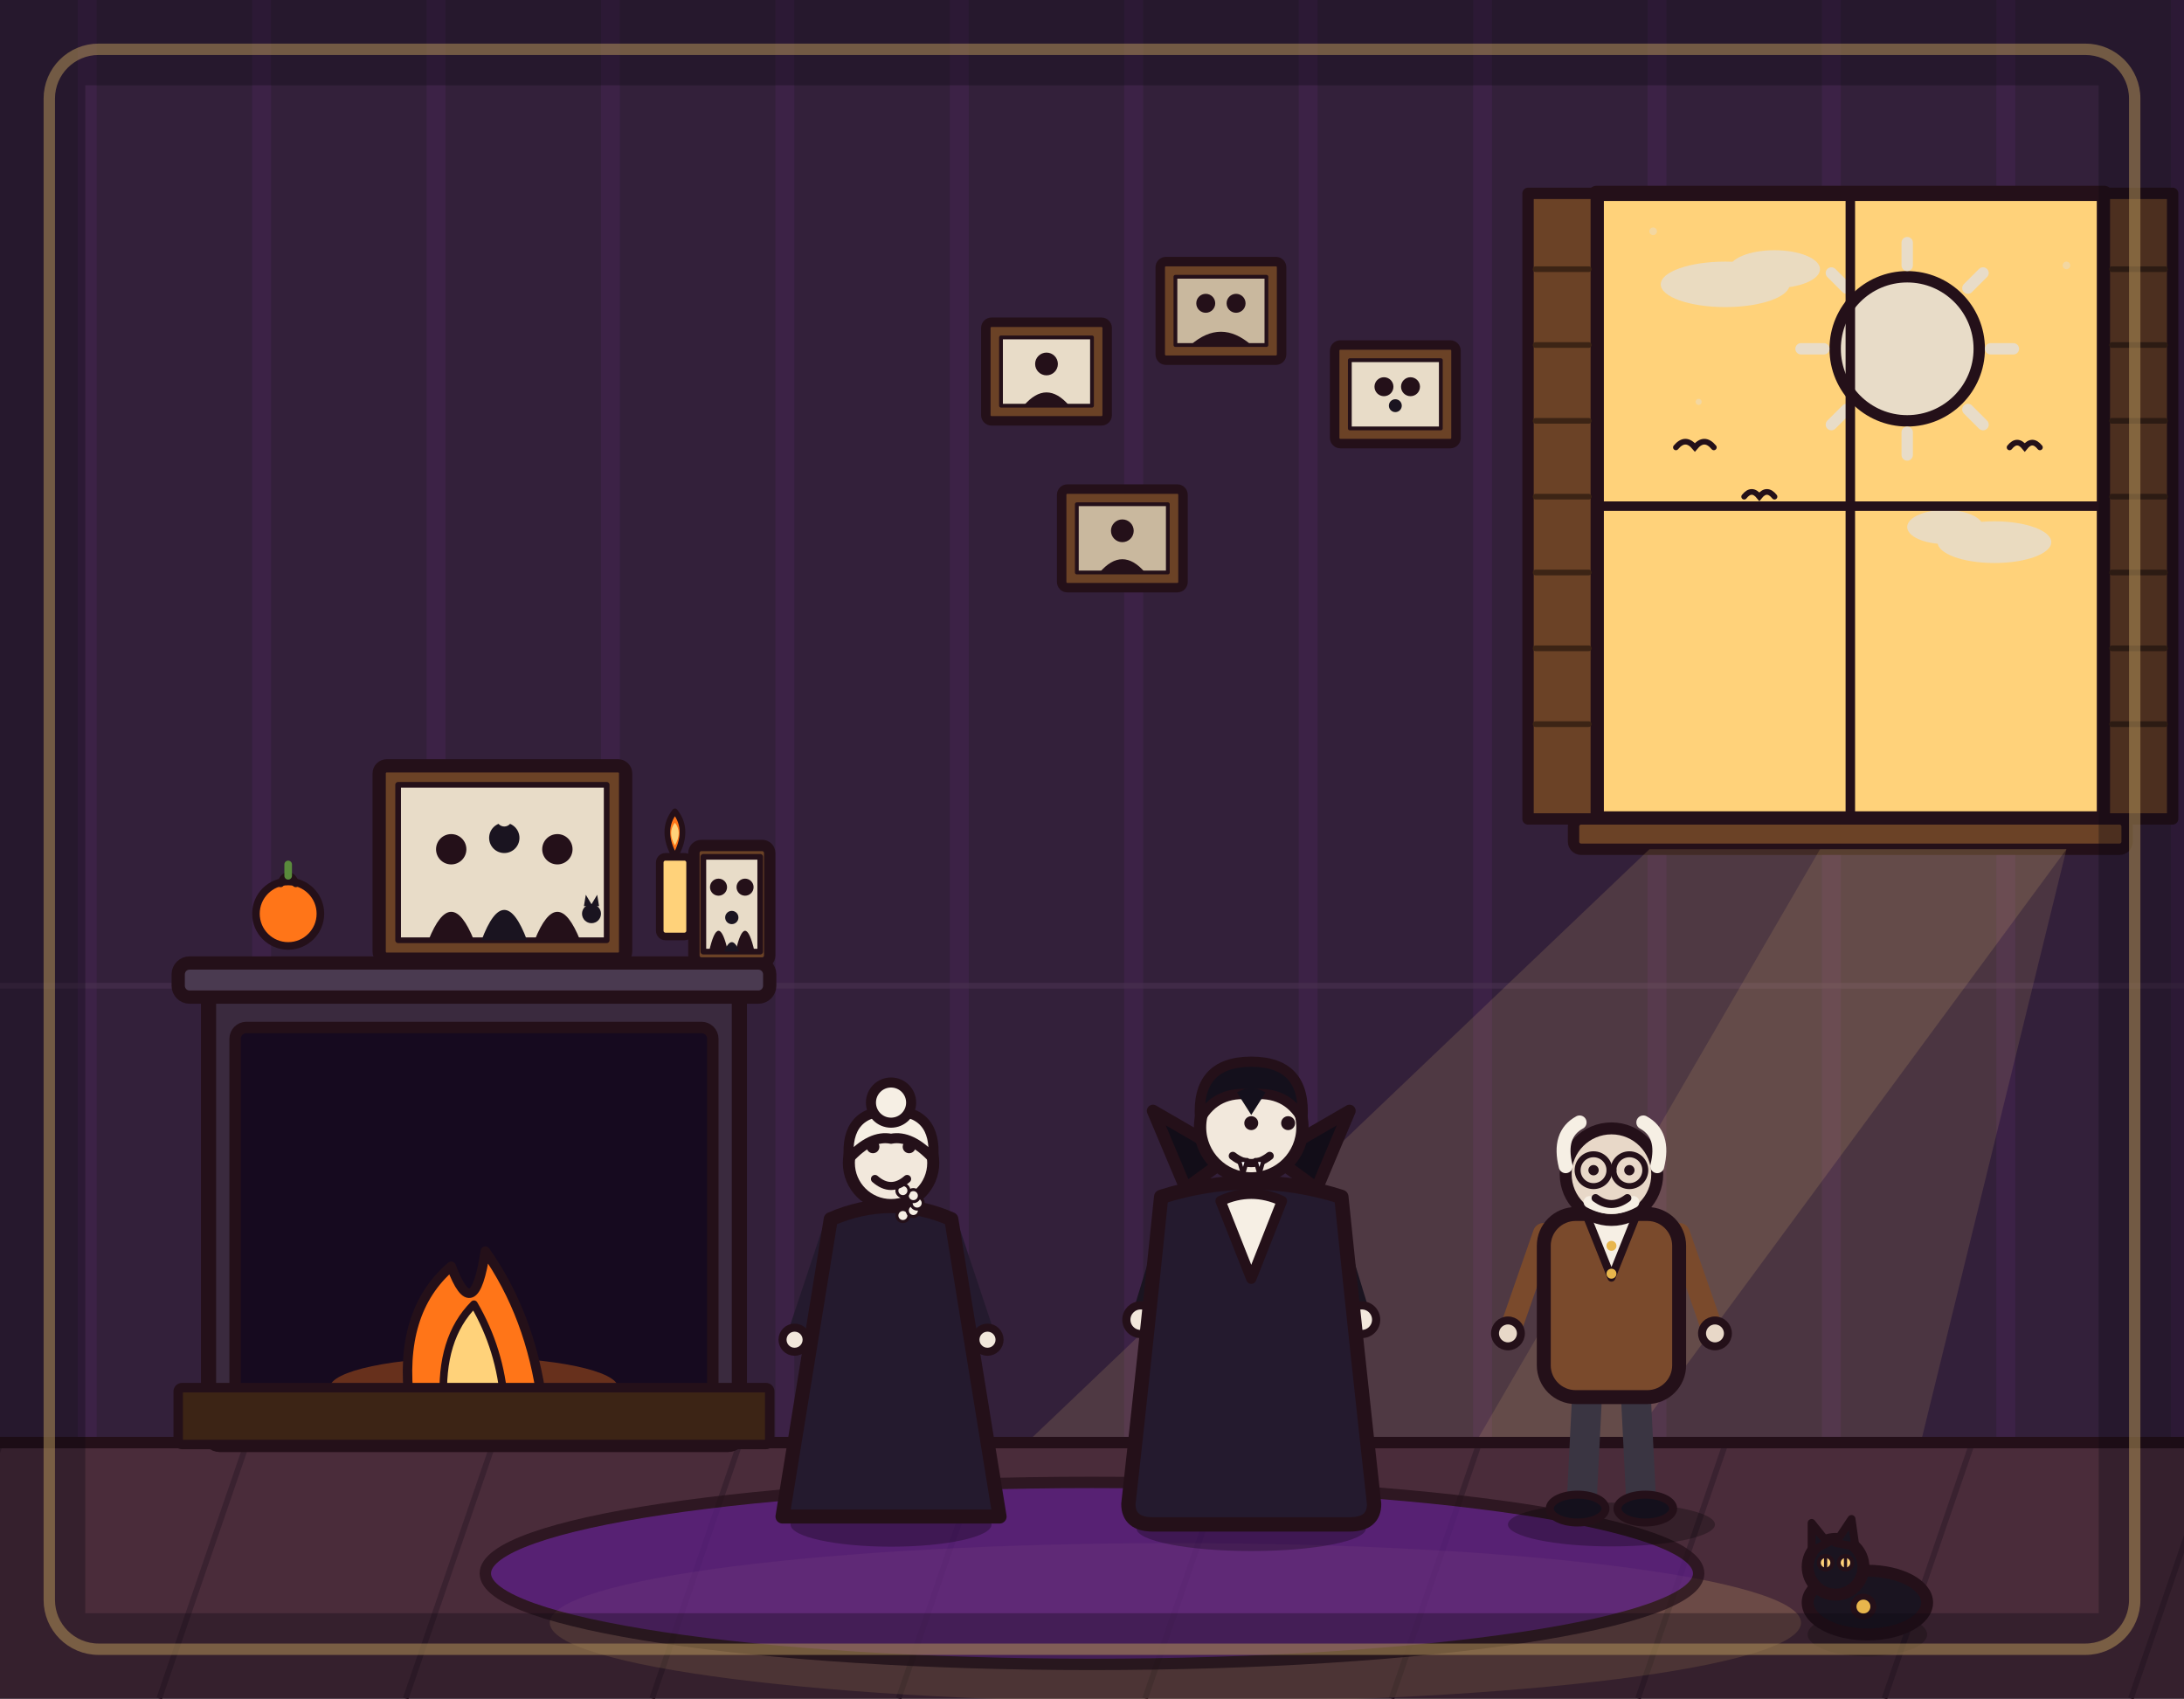
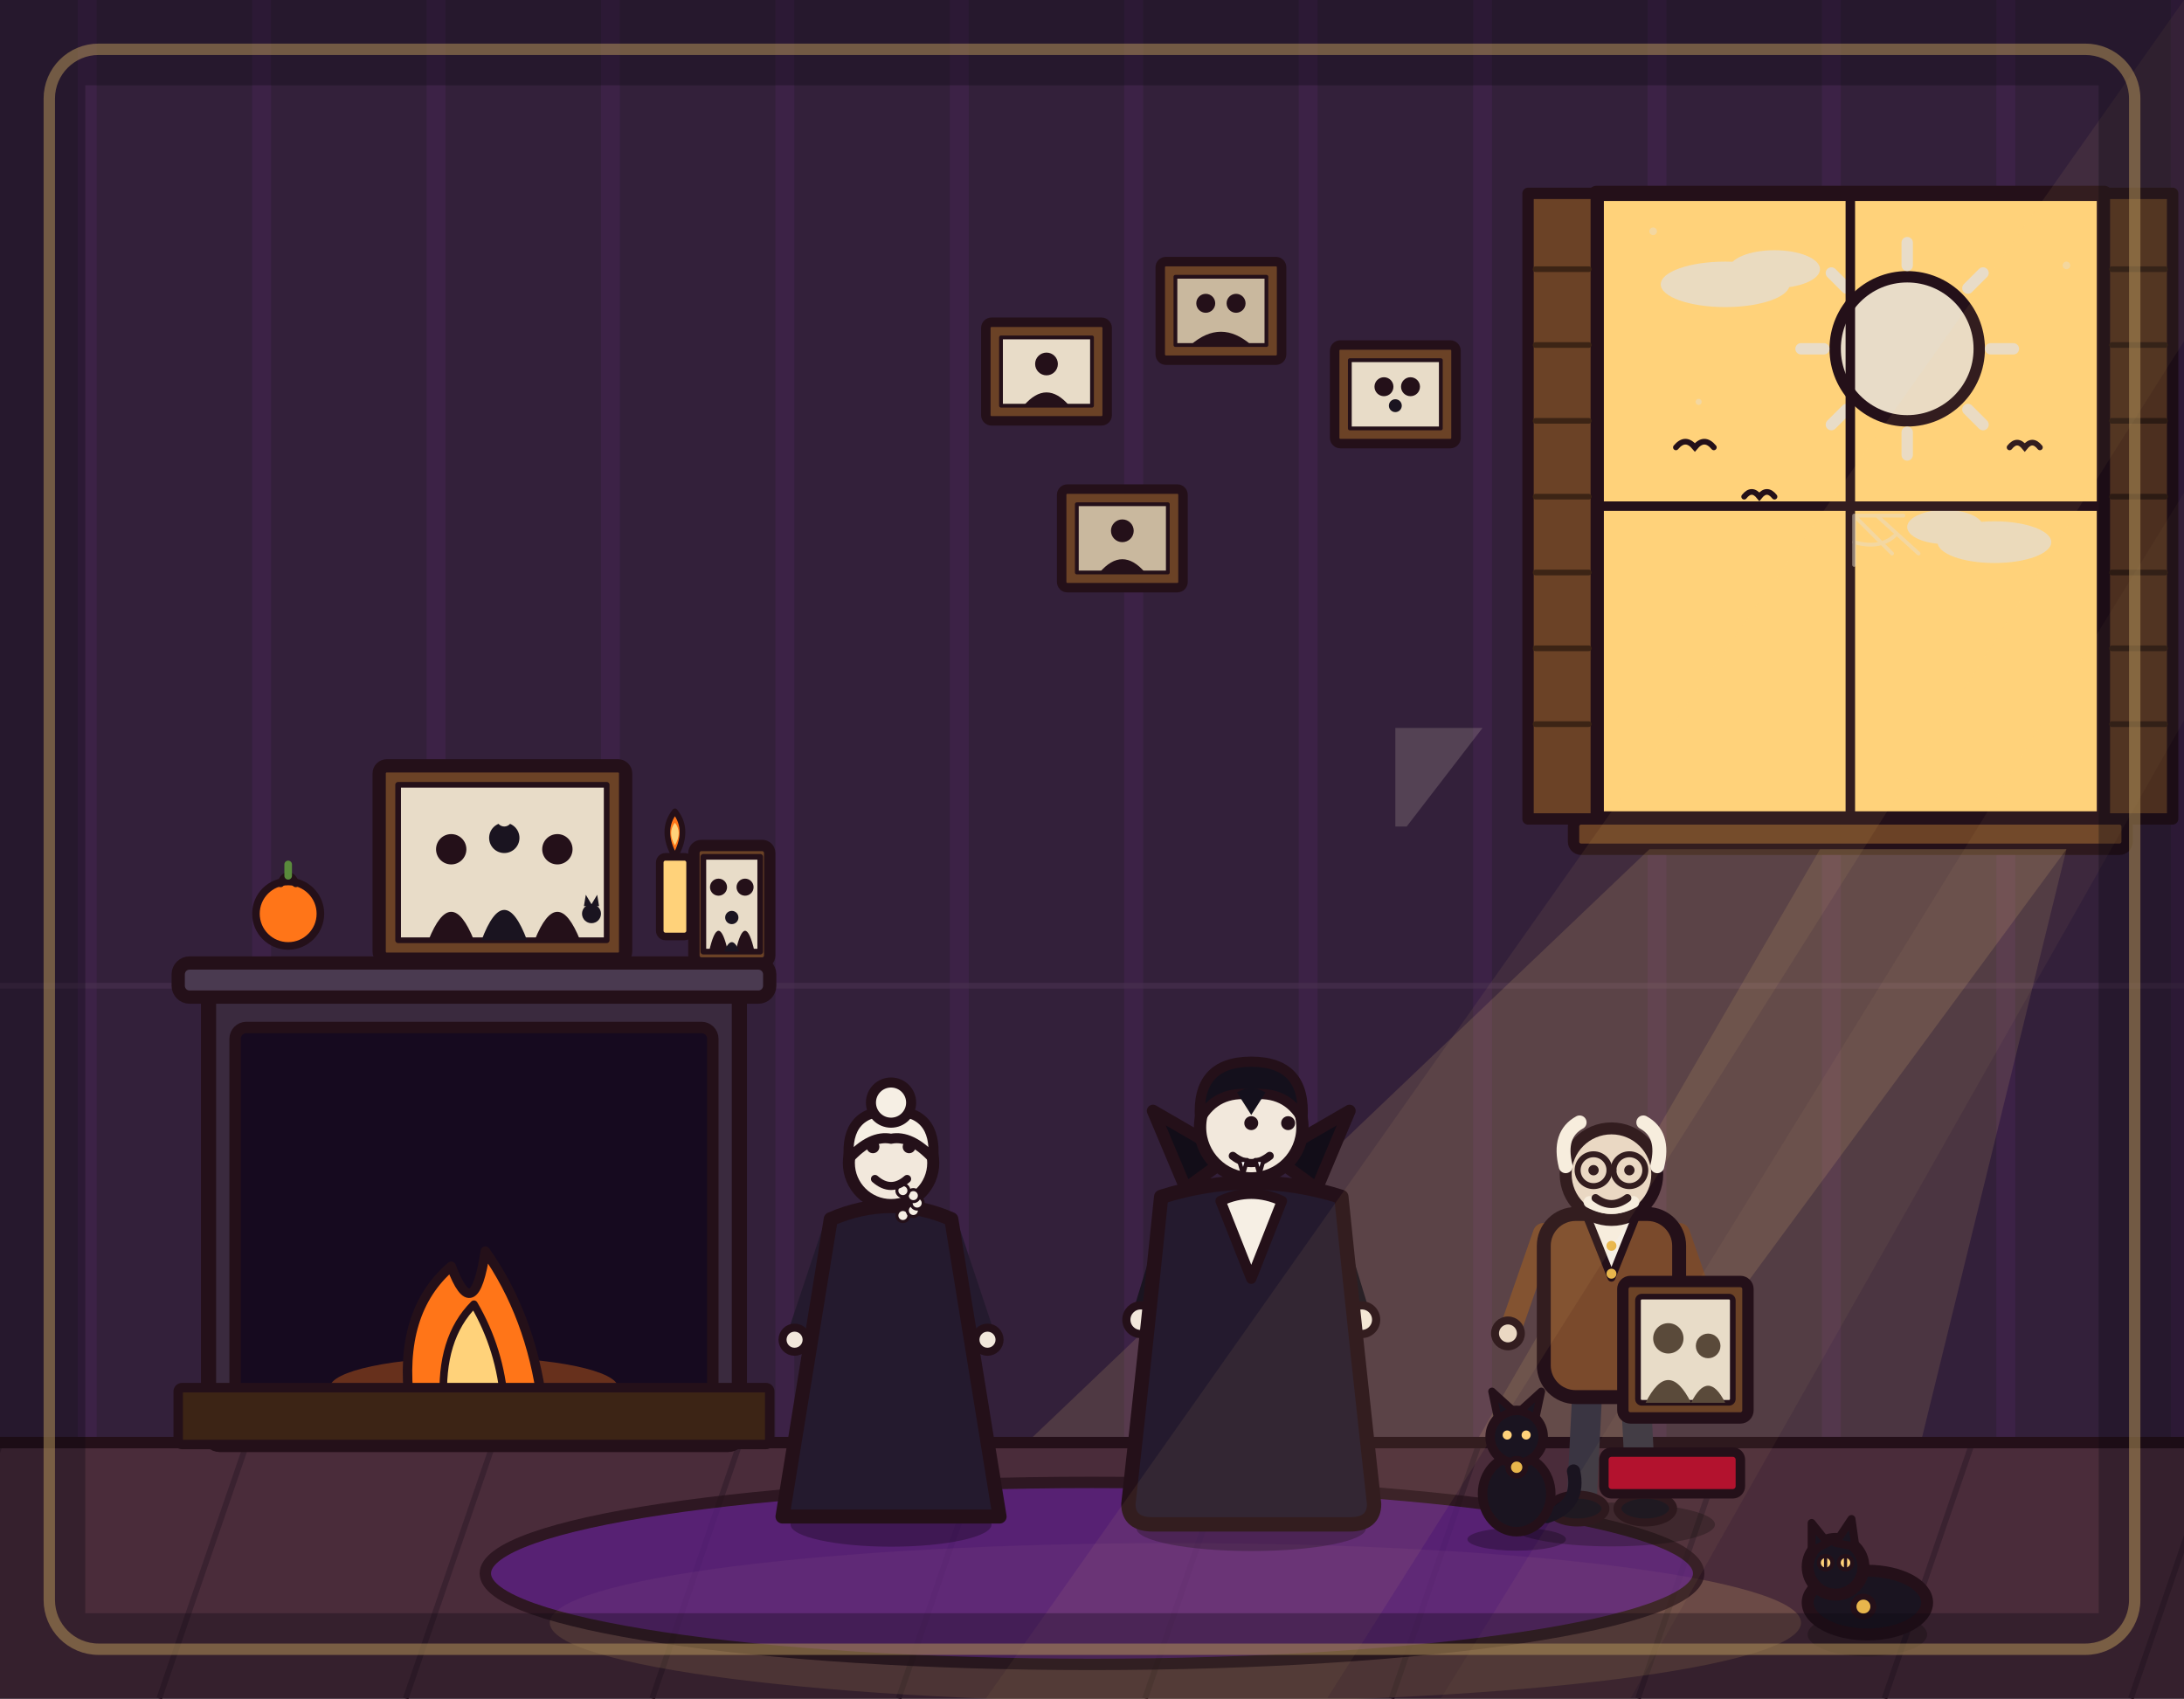
<svg xmlns="http://www.w3.org/2000/svg" viewBox="0 0 1152 896" width="1152" height="896">
  <rect x="0" y="0" width="1152" height="896" fill="#33203a" />
  <path d="M46 0V762M138 0V762M230 0V762M322 0V762M414 0V762M506 0V762M598 0V762M690 0V762M782 0V762M874 0V762M966 0V762M1058 0V762M1150 0V762" stroke="#b03aeb" stroke-width="10" opacity=".07" fill="none" />
  <line x1="0" y1="520" x2="1152" y2="520" stroke="#4a3050" stroke-width="3" opacity=".6" />
  <g>
    <rect x="520" y="170" width="64" height="52" rx="3" fill="#6b4226" stroke="#241019" stroke-width="5" stroke-linejoin="round" stroke-linecap="round" />
    <rect x="528" y="178" width="48" height="36" fill="#e8dcc8" stroke="#241019" stroke-width="2" stroke-linejoin="round" />
    <circle cx="552" cy="192" r="6" fill="#241019" />
    <path d="M540 214 Q552 200 564 214 Z" fill="#241019" />
  </g>
  <g>
    <rect x="612" y="138" width="64" height="52" rx="3" fill="#6b4226" stroke="#241019" stroke-width="5" stroke-linejoin="round" stroke-linecap="round" />
    <rect x="620" y="146" width="48" height="36" fill="#c9b89e" stroke="#241019" stroke-width="2" stroke-linejoin="round" />
    <circle cx="636" cy="160" r="5" fill="#241019" />
    <circle cx="652" cy="160" r="5" fill="#241019" />
    <path d="M628 182 Q644 168 660 182 Z" fill="#241019" />
  </g>
  <g>
    <rect x="704" y="182" width="64" height="52" rx="3" fill="#6b4226" stroke="#241019" stroke-width="5" stroke-linejoin="round" stroke-linecap="round" />
    <rect x="712" y="190" width="48" height="36" fill="#e8dcc8" stroke="#241019" stroke-width="2" stroke-linejoin="round" />
    <circle cx="730" cy="204" r="5" fill="#241019" />
    <circle cx="744" cy="204" r="5" fill="#241019" />
    <circle cx="736" cy="214" r="3.4" fill="#1a1420" />
  </g>
  <g>
    <rect x="560" y="258" width="64" height="52" rx="3" fill="#6b4226" stroke="#241019" stroke-width="5" stroke-linejoin="round" stroke-linecap="round" />
    <rect x="568" y="266" width="48" height="36" fill="#c9b89e" stroke="#241019" stroke-width="2" stroke-linejoin="round" />
    <circle cx="592" cy="280" r="6" fill="#241019" />
    <path d="M580 302 Q592 288 604 302 Z" fill="#241019" />
  </g>
  <rect x="842" y="102" width="268" height="330" fill="#ffd27a" stroke="#241019" stroke-width="8" stroke-linejoin="round" stroke-linecap="round" />
  <circle cx="1006" cy="184" r="38" fill="#e8dcc8" stroke="#241019" stroke-width="6" stroke-linejoin="round" stroke-linecap="round" />
  <path d="M1006 128 L1006 140M1006 228 L1006 240M950 184 L962 184M1050 184 L1062 184M966 144 L974 152M1038 216 L1046 224M1046 144 L1038 152M974 216 L966 224" stroke="#e8dcc8" stroke-width="6" stroke-linecap="round" />
  <g fill="#e8dcc8" opacity=".9">
    <ellipse cx="910" cy="150" rx="34" ry="12" />
    <ellipse cx="936" cy="142" rx="24" ry="10" />
    <ellipse cx="1052" cy="286" rx="30" ry="11" />
    <ellipse cx="1026" cy="278" rx="20" ry="9" />
  </g>
  <g fill="#e8dcc8" opacity=".5">
    <circle cx="872" cy="122" r="2" />
    <circle cx="896" cy="212" r="1.6" />
    <circle cx="1090" cy="140" r="2" />
  </g>
  <path d="M884 236 Q889 230 894 236 Q899 230 904 236M920 262 Q924 257 928 262 Q932 257 936 262M1060 236 Q1064 231 1068 236 Q1072 231 1076 236" fill="none" stroke="#241019" stroke-width="3" stroke-linecap="round" />
  <line x1="976" y1="102" x2="976" y2="432" stroke="#241019" stroke-width="5" stroke-linecap="round" />
  <line x1="842" y1="267" x2="1110" y2="267" stroke="#241019" stroke-width="5" stroke-linecap="round" />
  <rect x="806" y="102" width="36" height="330" fill="#6b4226" stroke="#241019" stroke-width="6" stroke-linejoin="round" stroke-linecap="round" />
  <line x1="810" y1="142" x2="838" y2="142" stroke="#3c2415" stroke-width="3" stroke-linecap="round" />
  <line x1="810" y1="182" x2="838" y2="182" stroke="#3c2415" stroke-width="3" stroke-linecap="round" />
  <line x1="810" y1="222" x2="838" y2="222" stroke="#3c2415" stroke-width="3" stroke-linecap="round" />
  <line x1="810" y1="262" x2="838" y2="262" stroke="#3c2415" stroke-width="3" stroke-linecap="round" />
  <line x1="810" y1="302" x2="838" y2="302" stroke="#3c2415" stroke-width="3" stroke-linecap="round" />
  <line x1="810" y1="342" x2="838" y2="342" stroke="#3c2415" stroke-width="3" stroke-linecap="round" />
  <line x1="810" y1="382" x2="838" y2="382" stroke="#3c2415" stroke-width="3" stroke-linecap="round" />
  <rect x="1110" y="102" width="36" height="330" fill="#6b4226" stroke="#241019" stroke-width="6" stroke-linejoin="round" stroke-linecap="round" />
  <line x1="1114" y1="142" x2="1142" y2="142" stroke="#3c2415" stroke-width="3" stroke-linecap="round" />
  <line x1="1114" y1="182" x2="1142" y2="182" stroke="#3c2415" stroke-width="3" stroke-linecap="round" />
  <line x1="1114" y1="222" x2="1142" y2="222" stroke="#3c2415" stroke-width="3" stroke-linecap="round" />
  <line x1="1114" y1="262" x2="1142" y2="262" stroke="#3c2415" stroke-width="3" stroke-linecap="round" />
  <line x1="1114" y1="302" x2="1142" y2="302" stroke="#3c2415" stroke-width="3" stroke-linecap="round" />
  <line x1="1114" y1="342" x2="1142" y2="342" stroke="#3c2415" stroke-width="3" stroke-linecap="round" />
  <line x1="1114" y1="382" x2="1142" y2="382" stroke="#3c2415" stroke-width="3" stroke-linecap="round" />
  <rect x="830" y="432" width="292" height="16" rx="4" fill="#6b4226" stroke="#241019" stroke-width="6" stroke-linejoin="round" stroke-linecap="round" />
  <polygon points="870,448 1090,448 760,896 400,896" fill="#ffd27a" opacity="0.14" />
  <polygon points="960,448 1090,448 980,896 700,896" fill="#ffd27a" opacity="0.12" />
  <rect x="0" y="760" width="1152" height="136" fill="#4a2c3a" />
  <path d="M0 762 L-46 896M130 762 L84 896M260 762 L214 896M390 762 L344 896M520 762 L474 896M650 762 L604 896M780 762 L734 896M910 762 L864 896M1040 762 L994 896M1170 762 L1124 896" stroke="#3a2230" stroke-width="3" fill="none" />
  <line x1="0" y1="761" x2="1152" y2="761" stroke="#241019" stroke-width="6" stroke-linecap="round" />
  <ellipse cx="620" cy="856" rx="330" ry="42" fill="#ffd27a" opacity="0.18" />
  <ellipse cx="576" cy="830" rx="320" ry="48" fill="#5b1e86" stroke="#241019" stroke-width="6" stroke-linejoin="round" stroke-linecap="round" opacity="0.75" />
  <rect x="110" y="522" width="280" height="240" rx="6" fill="#3a2a3e" stroke="#241019" stroke-width="8" stroke-linejoin="round" stroke-linecap="round" />
  <rect x="124" y="542" width="252" height="206" rx="6" fill="#160a1f" stroke="#241019" stroke-width="6" stroke-linejoin="round" stroke-linecap="round" />
  <ellipse cx="250" cy="732" rx="76" ry="16" fill="#ff7518" opacity="0.35" />
  <path d="M216 740 Q210 692 238 668 Q250 700 256 660 Q280 694 286 740 Z" fill="#ff7518" stroke="#241019" stroke-width="5" stroke-linejoin="round" stroke-linecap="round" />
  <path d="M234 740 Q232 706 250 688 Q264 712 266 740 Z" fill="#ffd27a" stroke="#241019" stroke-width="4" stroke-linejoin="round" stroke-linecap="round" />
  <rect x="94" y="508" width="312" height="18" rx="6" fill="#4a3a50" stroke="#241019" stroke-width="7" stroke-linejoin="round" stroke-linecap="round" />
  <rect x="94" y="732" width="312" height="30" rx="2" fill="#3c2415" stroke="#241019" stroke-width="5" stroke-linejoin="round" stroke-linecap="round" />
  <g>
    <rect x="200" y="404" width="130" height="102" rx="4" fill="#6b4226" stroke="#241019" stroke-width="7" stroke-linejoin="round" stroke-linecap="round" />
    <rect x="210" y="414" width="110" height="82" fill="#e8dcc8" stroke="#241019" stroke-width="3" stroke-linejoin="round" />
    <circle cx="238" cy="448" r="8" fill="#241019" />
    <path d="M226 496 Q238 466 250 496 Z" fill="#241019" />
    <circle cx="266" cy="442" r="8" fill="#1a1420" />
    <circle cx="266" cy="432" r="4" fill="#e8dcc8" />
    <path d="M254 496 Q266 464 278 496 Z" fill="#1a1420" />
    <circle cx="294" cy="448" r="8" fill="#241019" />
    <path d="M282 496 Q294 466 306 496 Z" fill="#241019" />
    <circle cx="312" cy="482" r="5" fill="#1a1420" />
    <path d="M308 478 L309 472 L312 477 L315 472 L316 478 Z" fill="#1a1420" />
  </g>
  <circle cx="152" cy="482" r="17" fill="#ff7518" stroke="#241019" stroke-width="4" stroke-linejoin="round" stroke-linecap="round" />
  <path d="M148 466 Q152 458 156 466" fill="none" stroke="#241019" stroke-width="4" stroke-linecap="round" />
  <line x1="152" y1="462" x2="152" y2="456" stroke="#5a8a3c" stroke-width="4" stroke-linecap="round" />
  <rect x="348" y="452" width="16" height="42" rx="3" fill="#ffd27a" stroke="#241019" stroke-width="4" stroke-linejoin="round" stroke-linecap="round" />
  <path d="M356 452 Q348 438 356 428 Q364 438 356 452 Z" fill="#ff7518" stroke="#241019" stroke-width="3" stroke-linejoin="round" stroke-linecap="round" />
  <path d="M356 446 Q352 439 356 434 Q360 439 356 446 Z" fill="#ffd27a" />
  <g>
    <rect x="366" y="446" width="40" height="62" rx="4" fill="#6b4226" stroke="#241019" stroke-width="6" stroke-linejoin="round" stroke-linecap="round" />
    <rect x="371" y="452" width="30" height="50" fill="#e8dcc8" stroke="#241019" stroke-width="3" stroke-linejoin="round" />
    <circle cx="379" cy="468" r="4.5" fill="#241019" />
    <circle cx="393" cy="468" r="4.5" fill="#241019" />
    <path d="M374 502 Q379 480 384 502 Z" fill="#241019" />
    <path d="M388 502 Q393 480 398 502 Z" fill="#241019" />
    <circle cx="386" cy="484" r="3.5" fill="#1a1420" />
    <path d="M382 502 Q386 492 390 502 Z" fill="#1a1420" />
  </g>
  <g transform="translate(470 800) scale(1.06 1.06)">
    <ellipse cx="0" cy="4" rx="50" ry="11" fill="#000000" stroke-width="0" stroke-linejoin="round" stroke-linecap="round" stroke="none" opacity="0.28" />
    <path d="M-30 -140 L-46 -92" fill="none" stroke="#241a2e" stroke-width="10" stroke-linecap="round" stroke-linejoin="round" />
    <circle cx="-48" cy="-88" r="6" fill="#f2e8dc" stroke="#241019" stroke-width="4" stroke-linejoin="round" stroke-linecap="round" />
    <path d="M30 -140 L46 -92" fill="none" stroke="#241a2e" stroke-width="10" stroke-linecap="round" stroke-linejoin="round" />
    <circle cx="48" cy="-88" r="6" fill="#f2e8dc" stroke="#241019" stroke-width="4" stroke-linejoin="round" stroke-linecap="round" />
    <path d="M-30 -148 L-54 0 L54 0 L30 -148 Q0 -161 -30 -148 Z" fill="#241a2e" stroke="#241019" stroke-width="7" stroke-linejoin="round" stroke-linecap="round" />
    <circle cx="0" cy="-176" r="21" fill="#f2e8dc" stroke="#241019" stroke-width="6" stroke-linejoin="round" stroke-linecap="round" />
    <path d="M-21 -178 Q-23 -202 0 -202 Q23 -202 21 -178 Q10 -190 0 -188 Q-10 -190 -21 -178 Z" fill="#f6efe4" stroke="#241019" stroke-width="5" stroke-linejoin="round" stroke-linecap="round" />
    <circle cx="0" cy="-206" r="10" fill="#f6efe4" stroke="#241019" stroke-width="5" stroke-linejoin="round" stroke-linecap="round" />
    <circle cx="5.9" cy="-149.8" r="3" fill="#f6efe4" stroke="#241019" stroke-width="1.5" stroke-linejoin="round" stroke-linecap="round" />
    <circle cx="11.1" cy="-152.3" r="3" fill="#f6efe4" stroke="#241019" stroke-width="1.5" stroke-linejoin="round" stroke-linecap="round" />
    <circle cx="13" cy="-156" r="3" fill="#f6efe4" stroke="#241019" stroke-width="1.5" stroke-linejoin="round" stroke-linecap="round" />
    <circle cx="11.1" cy="-159.7" r="3" fill="#f6efe4" stroke="#241019" stroke-width="1.5" stroke-linejoin="round" stroke-linecap="round" />
    <circle cx="5.9" cy="-162.2" r="3" fill="#f6efe4" stroke="#241019" stroke-width="1.5" stroke-linejoin="round" stroke-linecap="round" />
    <circle cx="-9" cy="-184" r="3.2" fill="#241019" stroke-width="0" stroke-linejoin="round" stroke-linecap="round" stroke="none" />
    <circle cx="9" cy="-184" r="3.2" fill="#241019" stroke-width="0" stroke-linejoin="round" stroke-linecap="round" stroke="none" />
    <path d="M-8 -168 Q0 -161 8 -168" fill="none" stroke="#241019" stroke-width="4" stroke-linecap="round" stroke-linejoin="round" />
  </g>
  <g transform="translate(660 802) scale(-1.08 1.08)">
    <ellipse cx="0" cy="4" rx="56" ry="11" fill="#000000" stroke-width="0" stroke-linejoin="round" stroke-linecap="round" stroke="none" opacity="0.28" />
    <path d="M-12 -62 L-16 -6" fill="none" stroke="#241a2e" stroke-width="15" stroke-linecap="round" stroke-linejoin="round" />
    <path d="M12 -62 L16 -6" fill="none" stroke="#241a2e" stroke-width="15" stroke-linecap="round" stroke-linejoin="round" />
    <ellipse cx="-18" cy="-4" rx="15" ry="7" fill="#14101c" stroke="#241019" stroke-width="4" stroke-linejoin="round" stroke-linecap="round" />
    <ellipse cx="18" cy="-4" rx="15" ry="7" fill="#14101c" stroke="#241019" stroke-width="4" stroke-linejoin="round" stroke-linecap="round" />
    <path d="M-38 -148 L-52 -102" fill="none" stroke="#1a1420" stroke-width="11" stroke-linecap="round" stroke-linejoin="round" />
    <circle cx="-54" cy="-98" r="7" fill="#f2e8dc" stroke="#241019" stroke-width="4" stroke-linejoin="round" stroke-linecap="round" />
    <path d="M38 -148 L52 -102" fill="none" stroke="#1a1420" stroke-width="11" stroke-linecap="round" stroke-linejoin="round" />
    <circle cx="54" cy="-98" r="7" fill="#f2e8dc" stroke="#241019" stroke-width="4" stroke-linejoin="round" stroke-linecap="round" />
    <path d="M-44 -158 Q-52 -80 -60 -8 Q-60 2 -48 2 L48 2 Q60 2 60 -8 Q52 -80 44 -158 Q0 -172 -44 -158 Z" fill="#241a2e" stroke="#241019" stroke-width="7" stroke-linejoin="round" stroke-linecap="round" />
    <path d="M-32 -162 L-48 -200 L-10 -178 Z" fill="#120d18" stroke="#241019" stroke-width="6" stroke-linejoin="round" stroke-linecap="round" />
    <path d="M32 -162 L48 -200 L10 -178 Z" fill="#120d18" stroke="#241019" stroke-width="6" stroke-linejoin="round" stroke-linecap="round" />
    <path d="M-15 -156 L0 -118 L15 -156 Q0 -163 -15 -156 Z" fill="#f6efe4" stroke="#241019" stroke-width="5" stroke-linejoin="round" stroke-linecap="round" />
    <circle cx="0" cy="-192" r="25" fill="#f2e8dc" stroke="#241019" stroke-width="6" stroke-linejoin="round" stroke-linecap="round" />
    <path d="M-25 -196 Q-27 -224 0 -224 Q27 -224 25 -196 Q17 -210 0 -208 Q-17 -210 -25 -196 Z" fill="#14101c" stroke="#241019" stroke-width="5" stroke-linejoin="round" stroke-linecap="round" />
    <path d="M-7 -209 L0 -198 L7 -209 Q0 -213 -7 -209 Z" fill="#14101c" stroke-width="0" stroke-linejoin="round" stroke-linecap="round" stroke="none" />
    <circle cx="-18" cy="-194" r="3.4" fill="#241019" stroke-width="0" stroke-linejoin="round" stroke-linecap="round" stroke="none" />
    <circle cx="0" cy="-194" r="3.4" fill="#241019" stroke-width="0" stroke-linejoin="round" stroke-linecap="round" stroke="none" />
    <path d="M-9 -178 Q0 -171 9 -178" fill="none" stroke="#241019" stroke-width="4" stroke-linecap="round" stroke-linejoin="round" />
    <path d="M-6 -176 L-2 -176 L-4 -169 Z" fill="#ffffff" stroke="#241019" stroke-width="2" stroke-linejoin="round" stroke-linecap="round" />
    <path d="M2 -176 L6 -176 L4 -169 Z" fill="#ffffff" stroke="#241019" stroke-width="2" stroke-linejoin="round" stroke-linecap="round" />
  </g>
  <g transform="translate(850 800) scale(1.05 1.05)">
    <ellipse cx="0" cy="4" rx="52" ry="11" fill="#000000" stroke-width="0" stroke-linejoin="round" stroke-linecap="round" stroke="none" opacity="0.28" />
    <path d="M-12 -66 L-15 -6" fill="none" stroke="#3a3542" stroke-width="15" stroke-linecap="round" stroke-linejoin="round" />
    <path d="M12 -66 L15 -6" fill="none" stroke="#3a3542" stroke-width="15" stroke-linecap="round" stroke-linejoin="round" />
    <ellipse cx="-17" cy="-4" rx="14" ry="7" fill="#14101c" stroke="#241019" stroke-width="4" stroke-linejoin="round" stroke-linecap="round" />
    <ellipse cx="17" cy="-4" rx="14" ry="7" fill="#14101c" stroke="#241019" stroke-width="4" stroke-linejoin="round" stroke-linecap="round" />
    <path d="M-34 -142 L-50 -96" fill="none" stroke="#7a4a2c" stroke-width="11" stroke-linecap="round" stroke-linejoin="round" />
    <circle cx="-52" cy="-92" r="6.5" fill="#e8d8c8" stroke="#241019" stroke-width="4" stroke-linejoin="round" stroke-linecap="round" />
    <path d="M34 -142 L50 -96" fill="none" stroke="#7a4a2c" stroke-width="11" stroke-linecap="round" stroke-linejoin="round" />
    <circle cx="52" cy="-92" r="6.5" fill="#e8d8c8" stroke="#241019" stroke-width="4" stroke-linejoin="round" stroke-linecap="round" />
    <rect x="-34" y="-152" width="68" height="92" rx="16" fill="#7a4a2c" stroke="#241019" stroke-width="7" stroke-linejoin="round" stroke-linecap="round" />
    <path d="M-12 -150 L0 -120 L12 -150 Z" fill="#f6efe4" stroke="#241019" stroke-width="4" stroke-linejoin="round" stroke-linecap="round" />
    <circle cx="0" cy="-136" r="2.5" fill="#e8b64c" stroke-width="0" stroke-linejoin="round" stroke-linecap="round" stroke="none" />
    <circle cx="0" cy="-122" r="2.5" fill="#e8b64c" stroke-width="0" stroke-linejoin="round" stroke-linecap="round" stroke="none" />
    <circle cx="0" cy="-172" r="23" fill="#e8d8c8" stroke="#241019" stroke-width="6" stroke-linejoin="round" stroke-linecap="round" />
    <path d="M-23 -176 Q-27 -192 -16 -198" fill="none" stroke="#f6efe4" stroke-width="7" stroke-linecap="round" stroke-linejoin="round" />
    <path d="M23 -176 Q27 -192 16 -198" fill="none" stroke="#f6efe4" stroke-width="7" stroke-linecap="round" stroke-linejoin="round" />
    <circle cx="-9" cy="-174" r="2.6" fill="#241019" stroke-width="0" stroke-linejoin="round" stroke-linecap="round" stroke="none" />
    <circle cx="9" cy="-174" r="2.6" fill="#241019" stroke-width="0" stroke-linejoin="round" stroke-linecap="round" stroke="none" />
    <circle cx="-9" cy="-174" r="8" fill="none" stroke="#241019" stroke-width="3" stroke-linejoin="round" stroke-linecap="round" />
    <circle cx="9" cy="-174" r="8" fill="none" stroke="#241019" stroke-width="3" stroke-linejoin="round" stroke-linecap="round" />
    <line x1="-1" y1="-174" x2="1" y2="-174" stroke="#241019" stroke-width="3" stroke-linecap="round" />
    <path d="M-11 -158 Q0 -152 11 -158" fill="none" stroke="#f6efe4" stroke-width="6" stroke-linecap="round" stroke-linejoin="round" />
    <path d="M-8 -160 Q0 -154 8 -160" fill="none" stroke="#241019" stroke-width="4" stroke-linecap="round" stroke-linejoin="round" />
  </g>
  <g transform="translate(985 858) scale(-1.05 1.05)">
    <ellipse cx="0" cy="4" rx="30" ry="11" fill="#000000" stroke-width="0" stroke-linejoin="round" stroke-linecap="round" stroke="none" opacity="0.25" />
    <ellipse cx="0" cy="-12" rx="30" ry="16" fill="#1a1420" stroke="#241019" stroke-width="6" stroke-linejoin="round" stroke-linecap="round" />
    <circle cx="16" cy="-30" r="14" fill="#1a1420" stroke="#241019" stroke-width="6" stroke-linejoin="round" stroke-linecap="round" />
    <path d="M6 -40 L8 -54 L16 -42 Z" fill="#1a1420" stroke="#241019" stroke-width="4" stroke-linejoin="round" stroke-linecap="round" />
    <path d="M20 -42 L28 -52 L28 -38 Z" fill="#1a1420" stroke="#241019" stroke-width="4" stroke-linejoin="round" stroke-linecap="round" />
    <circle cx="11" cy="-32" r="3.4" fill="#ffd27a" stroke="#241019" stroke-width="2" stroke-linejoin="round" stroke-linecap="round" />
    <circle cx="21" cy="-32" r="3.4" fill="#ffd27a" stroke="#241019" stroke-width="2" stroke-linejoin="round" stroke-linecap="round" />
    <line x1="11" y1="-35" x2="11" y2="-29" stroke="#241019" stroke-width="1.6" stroke-linecap="round" />
    <line x1="21" y1="-35" x2="21" y2="-29" stroke="#241019" stroke-width="1.6" stroke-linecap="round" />
    <circle cx="2" cy="-10" r="5" fill="#e8b64c" stroke="#241019" stroke-width="3" stroke-linejoin="round" stroke-linecap="round" />
  </g>
+   <polygon points="1152,0 1152,180 700,896 520,896" fill="#ffd27a" opacity=".07" />
+   <polygon points="1152,260 1152,380 860,896 760,896" fill="#ffd27a" opacity=".05" />
+   <rect x="846" y="766" width="72" height="22" rx="4" fill="#b3122e" stroke="#241019" stroke-width="5" stroke-linejoin="round" stroke-linecap="round" />
+   <path d="M736 384 L782 384 L742 436 L736 436 Z" fill="#e8dcc8" opacity=".18" />
+   <g stroke="#e8dcc8" stroke-width="2" opacity=".5" fill="none" stroke-linecap="round">
+     <path d="M978 272 L998 292 M978 272 L1004 272 M978 272 L978 298 M990 272 L1012 292" />
+     <path d="M978 286 Q992 290 1000 282" />
+   </g>
+   <g>
+     <rect x="856" y="676" width="66" height="72" rx="4" fill="#6b4226" stroke="#241019" stroke-width="6" stroke-linejoin="round" stroke-linecap="round" />
+     <rect x="864" y="684" width="50" height="56" rx="2" fill="#e8dcc8" stroke="#241019" stroke-width="3" stroke-linejoin="round" stroke-linecap="round" />
+     <circle cx="880" cy="706" r="8" fill="#5a4a3a" />
+     <path d="M868 740Q880 716 892 740Z" fill="#5a4a3a" />
+     <circle cx="901" cy="710" r="6.5" fill="#5a4a3a" />
+     <path d="M892 740Q901 722 910 740Z" fill="#5a4a3a" />
+   </g>
+   <ellipse cx="800" cy="812" rx="26" ry="6" fill="#000000" opacity=".28" />
+   <g transform="translate(800 806)">
+     <path d="M16 -6 Q34 -12 30 -30" fill="none" stroke="#1a1420" stroke-width="7" stroke-linecap="round" />
+     <ellipse cx="0" cy="-18" rx="18" ry="20" fill="#1a1420" stroke="#241019" stroke-width="5" stroke-linejoin="round" stroke-linecap="round" />
+     <circle cx="0" cy="-48" r="14" fill="#1a1420" stroke="#241019" stroke-width="5" stroke-linejoin="round" stroke-linecap="round" />
+     <path d="M-10 -58 L-13 -72 L-2 -62 Z" fill="#1a1420" stroke="#241019" stroke-width="4" stroke-linejoin="round" stroke-linecap="round" />
+     <path d="M10 -58 L13 -72 L2 -62 Z" fill="#1a1420" stroke="#241019" stroke-width="4" stroke-linejoin="round" stroke-linecap="round" />
+     <circle cx="-5" cy="-49" r="2.4" fill="#ffd27a" />
+     <circle cx="5" cy="-49" r="2.4" fill="#ffd27a" />
+     <circle cx="0" cy="-32" r="4.5" fill="#e8b64c" stroke="#241019" stroke-width="3" stroke-linejoin="round" stroke-linecap="round" />
+   </g>
  <rect x="26" y="26" width="1100" height="844" rx="26" fill="none" stroke="#ffd27a" stroke-width="6" opacity="0.55" />
  <rect x="0" y="0" width="1152" height="896" fill="none" stroke="#0b0710" stroke-width="90" opacity="0.32" />
</svg>
